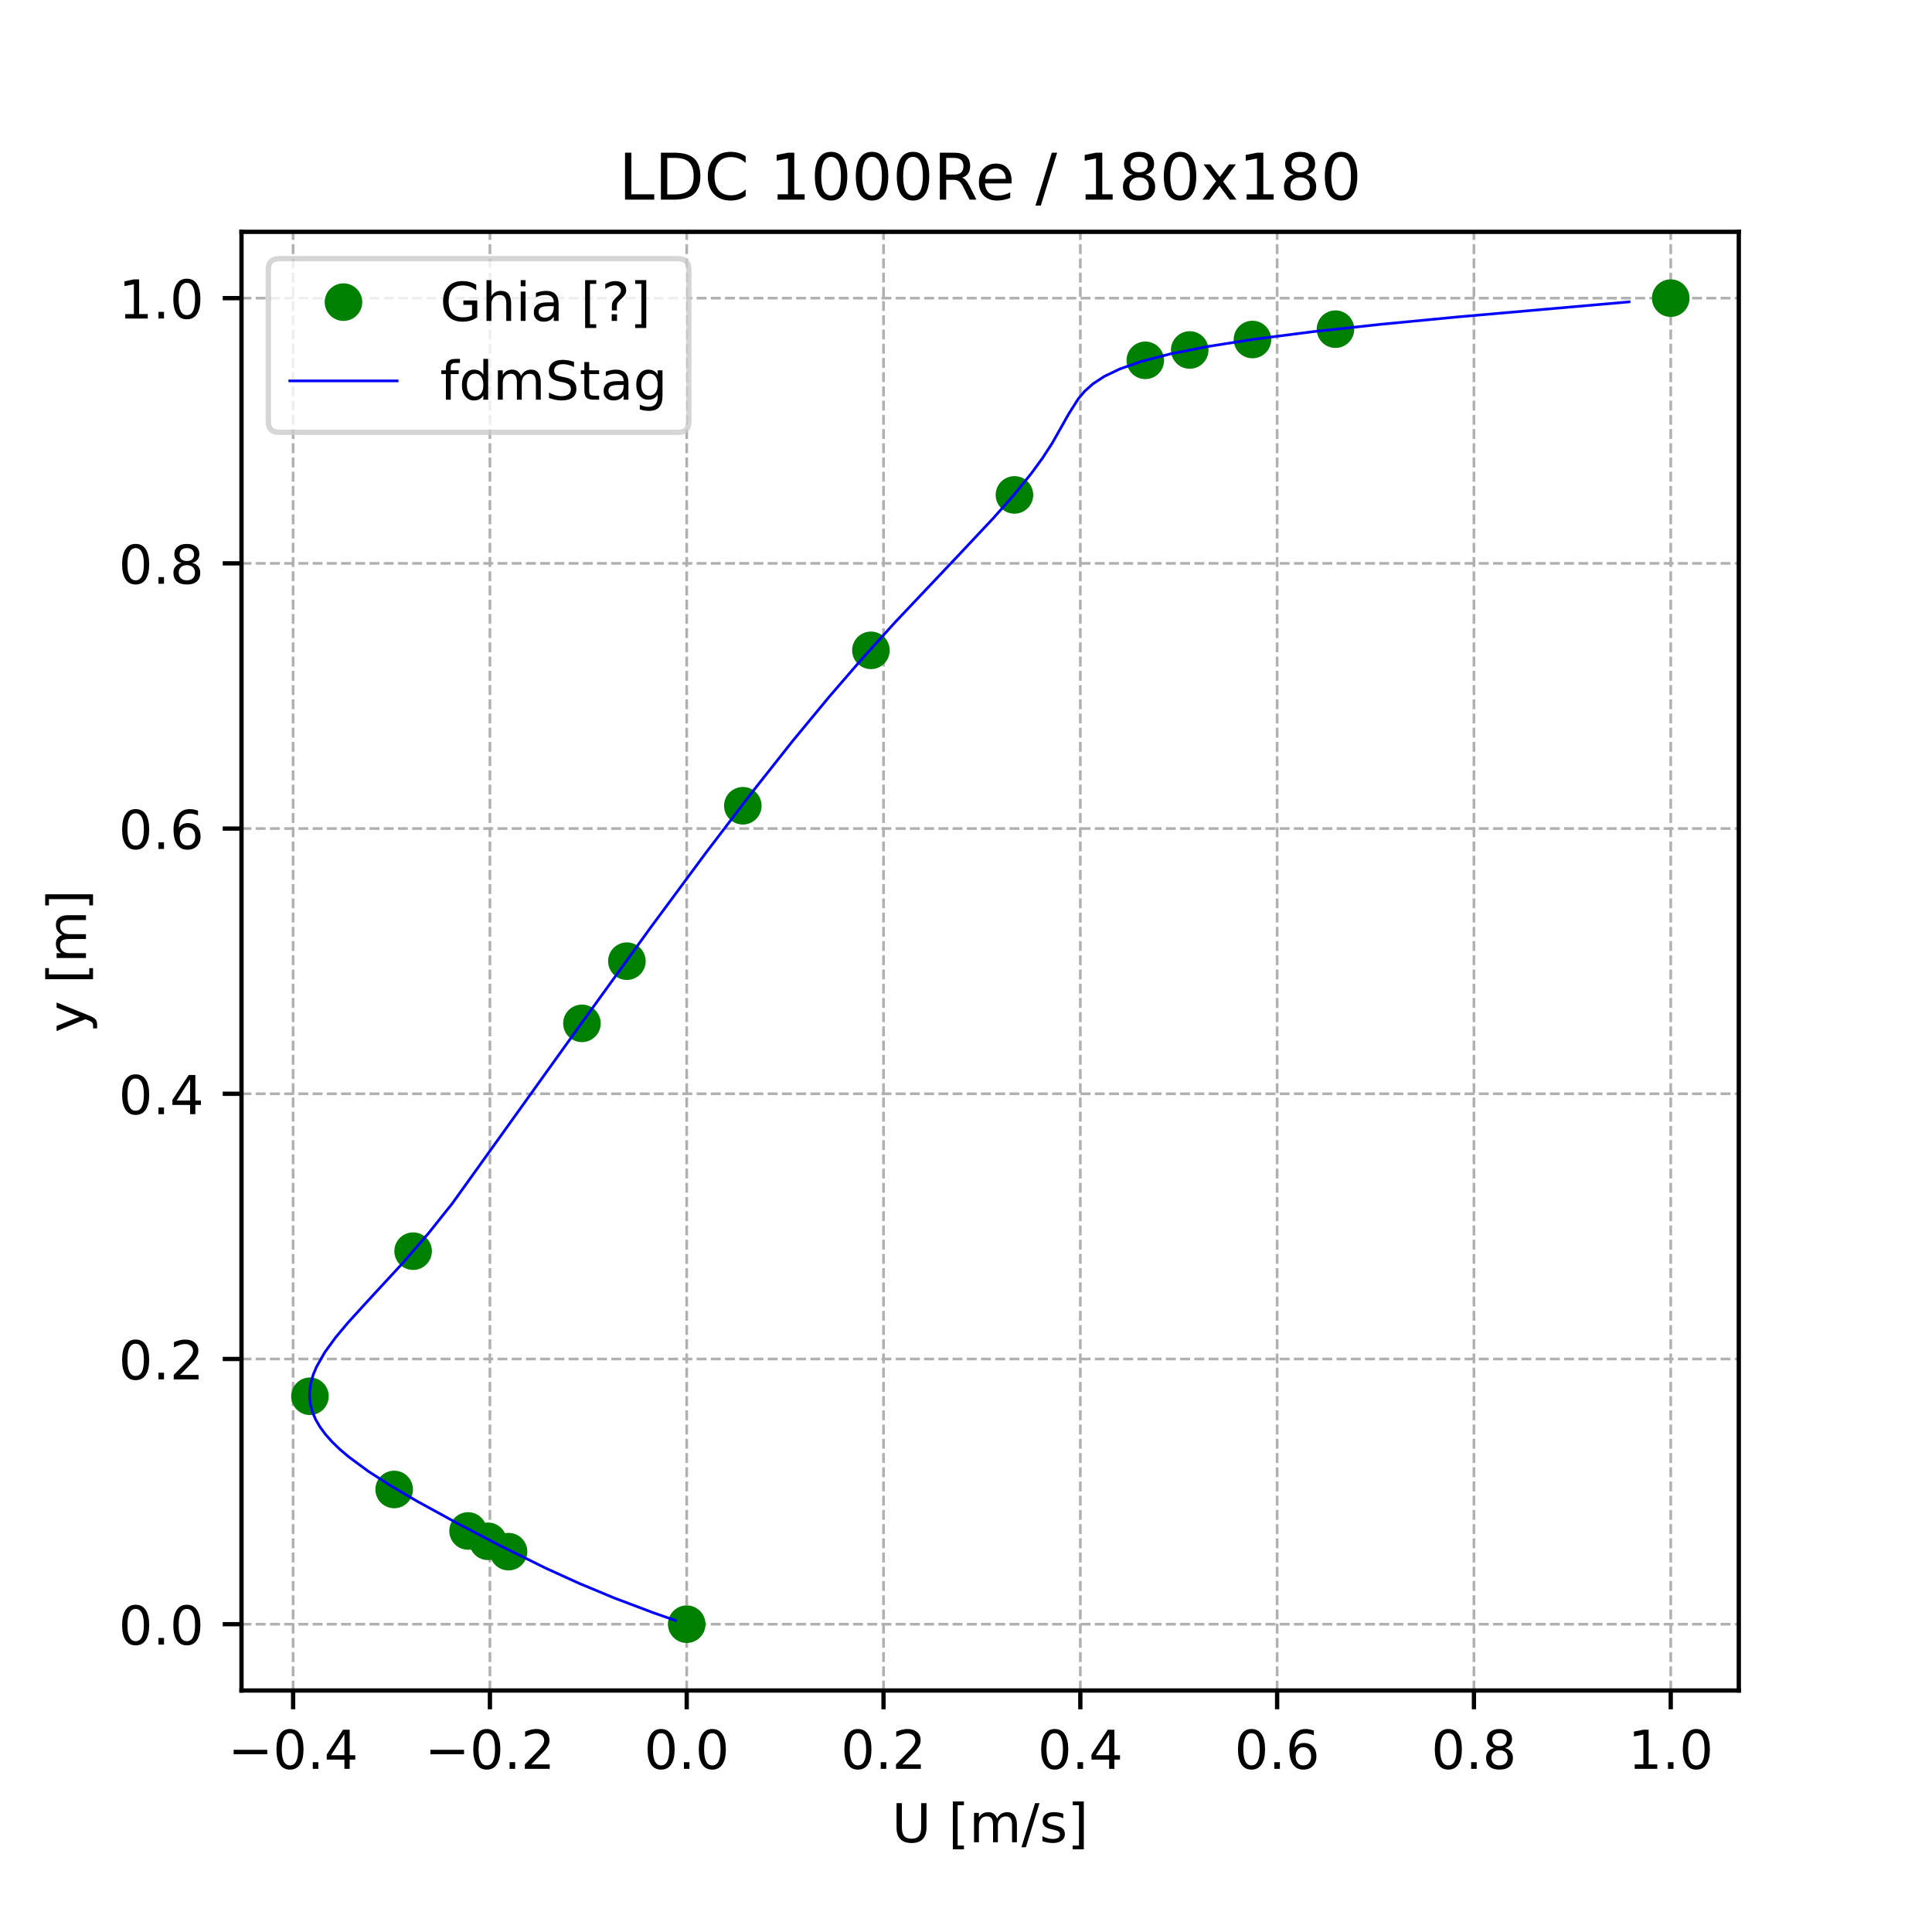
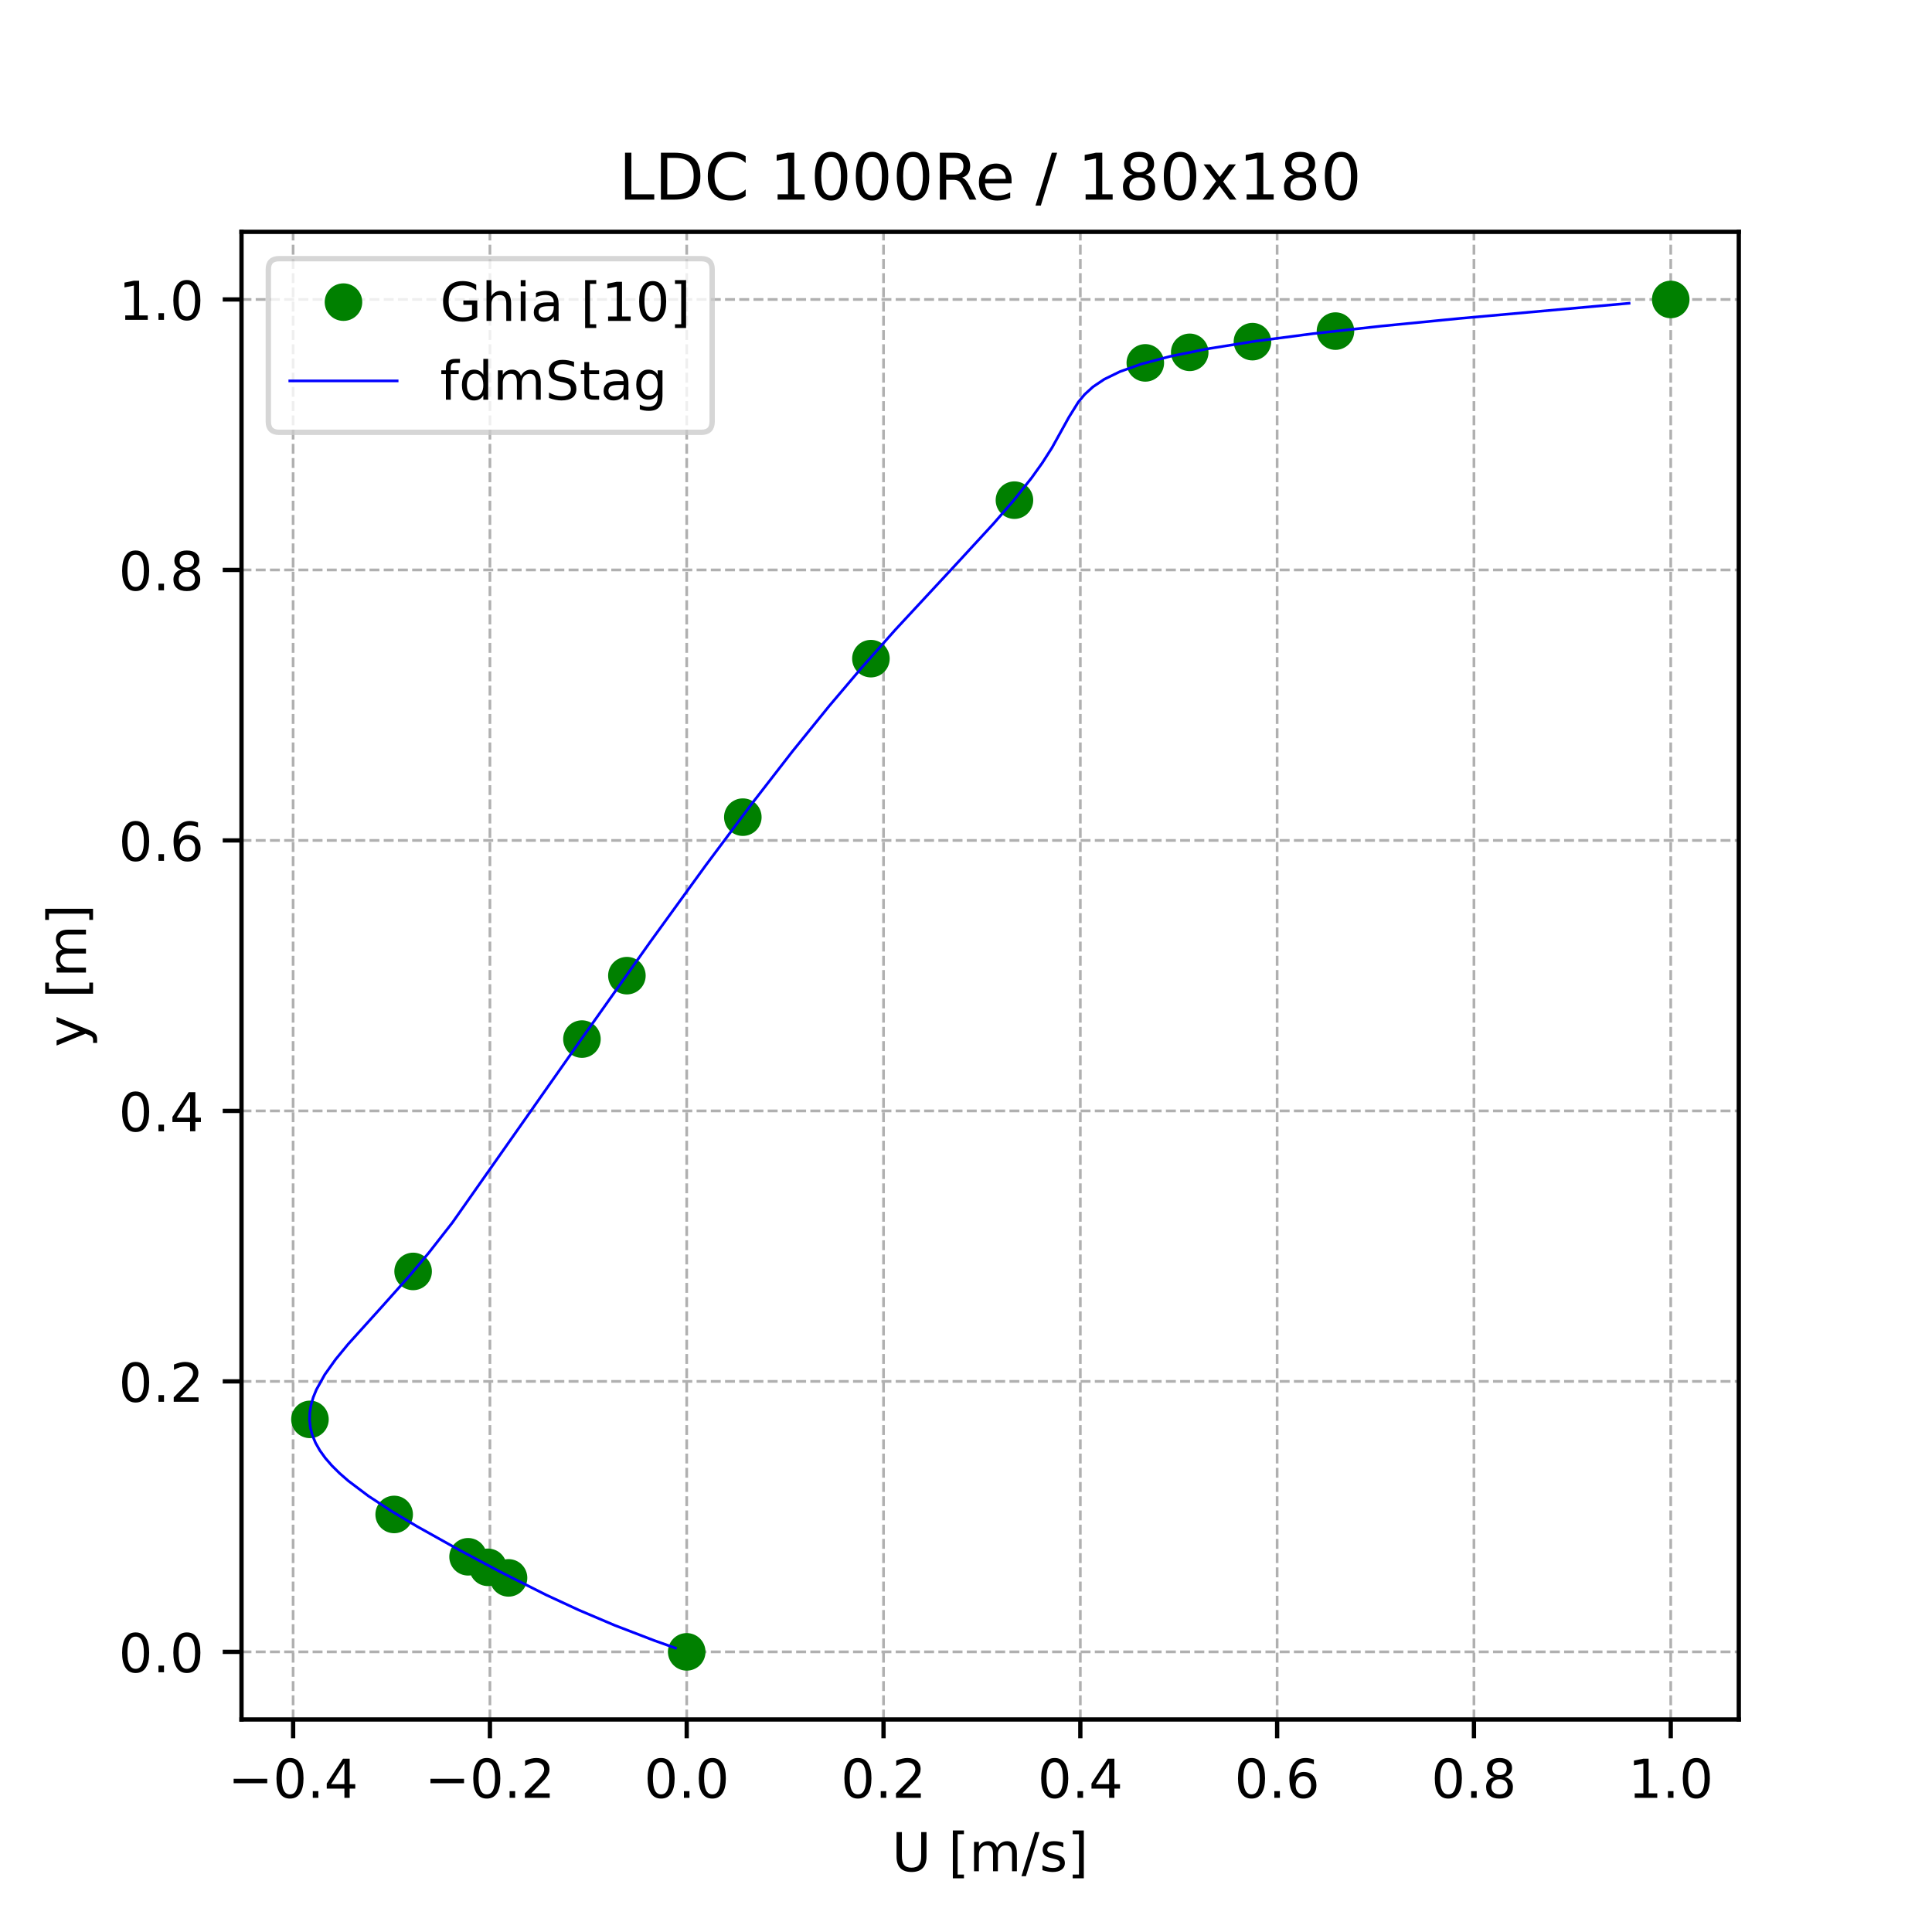
<svg xmlns="http://www.w3.org/2000/svg" xmlns:xlink="http://www.w3.org/1999/xlink" width="360pt" height="360pt" viewBox="0 0 360 360" version="1.1">
  <defs>
    <style type="text/css">*{stroke-linejoin: round; stroke-linecap: butt}</style>
  </defs>
  <g id="figure_1">
    <g id="patch_1">
      <path d="M 0 360  L 360 360  L 360 0  L 0 0  z " style="fill: #ffffff" />
    </g>
    <g id="axes_1">
      <g id="patch_2">
-         <path d="M 45 315  L 324 315  L 324 43.2  L 45 43.2  z " style="fill: #ffffff" />
+         <path d="M 45 320.4  L 324 320.4  L 324 43.2  L 45 43.2  z " style="fill: #ffffff" />
      </g>
      <g id="matplotlib.axis_1">
        <g id="xtick_1">
          <g id="line2d_1">
-             <path d="M 54.617 315  L 54.617 43.2  " clip-path="url(#p1e6840d273)" style="fill: none; stroke-dasharray: 1.85,0.8; stroke-dashoffset: 0; stroke: #b0b0b0; stroke-width: 0.5" />
+             <path d="M 54.617 320.4  L 54.617 43.2  " clip-path="url(#p74c3bb75ee)" style="fill: none; stroke-dasharray: 1.85,0.8; stroke-dashoffset: 0; stroke: #b0b0b0; stroke-width: 0.5" />
          </g>
          <g id="line2d_2">
            <defs>
-               <path id="mc093da831a" d="M 0 0  L 0 3.5  " style="stroke: #000000; stroke-width: 0.8" />
-             </defs>
-             <g>
-               <use xlink:href="#mc093da831a" x="54.617" y="315" style="stroke: #000000; stroke-width: 0.8" />
+               <path id="m02b70909f7" d="M 0 0  L 0 3.5  " style="stroke: #000000; stroke-width: 0.8" />
+             </defs>
+             <g>
+               <use xlink:href="#m02b70909f7" x="54.617" y="320.4" style="stroke: #000000; stroke-width: 0.8" />
            </g>
          </g>
          <g id="text_1">
-             <g transform="translate(42.47586 329.5984) scale(0.1 -0.1)">
+             <g transform="translate(42.47586 334.9984) scale(0.1 -0.1)">
              <defs>
                <path id="DejaVuSans-2212" d="M 678 2272  L 4684 2272  L 4684 1741  L 678 1741  L 678 2272  z " transform="scale(0.015625)" />
                <path id="DejaVuSans-30" d="M 2034 4250  Q 1547 4250 1301 3770  Q 1056 3291 1056 2328  Q 1056 1369 1301 889  Q 1547 409 2034 409  Q 2525 409 2770 889  Q 3016 1369 3016 2328  Q 3016 3291 2770 3770  Q 2525 4250 2034 4250  z M 2034 4750  Q 2819 4750 3233 4129  Q 3647 3509 3647 2328  Q 3647 1150 3233 529  Q 2819 -91 2034 -91  Q 1250 -91 836 529  Q 422 1150 422 2328  Q 422 3509 836 4129  Q 1250 4750 2034 4750  z " transform="scale(0.015625)" />
                <path id="DejaVuSans-2e" d="M 684 794  L 1344 794  L 1344 0  L 684 0  L 684 794  z " transform="scale(0.015625)" />
                <path id="DejaVuSans-34" d="M 2419 4116  L 825 1625  L 2419 1625  L 2419 4116  z M 2253 4666  L 3047 4666  L 3047 1625  L 3713 1625  L 3713 1100  L 3047 1100  L 3047 0  L 2419 0  L 2419 1100  L 313 1100  L 313 1709  L 2253 4666  z " transform="scale(0.015625)" />
              </defs>
              <use xlink:href="#DejaVuSans-2212" />
              <use xlink:href="#DejaVuSans-30" x="83.789" />
              <use xlink:href="#DejaVuSans-2e" x="147.412" />
              <use xlink:href="#DejaVuSans-34" x="179.199" />
            </g>
          </g>
        </g>
        <g id="xtick_2">
          <g id="line2d_3">
-             <path d="M 91.289 315  L 91.289 43.2  " clip-path="url(#p1e6840d273)" style="fill: none; stroke-dasharray: 1.85,0.8; stroke-dashoffset: 0; stroke: #b0b0b0; stroke-width: 0.5" />
+             <path d="M 91.289 320.4  L 91.289 43.2  " clip-path="url(#p74c3bb75ee)" style="fill: none; stroke-dasharray: 1.85,0.8; stroke-dashoffset: 0; stroke: #b0b0b0; stroke-width: 0.5" />
          </g>
          <g id="line2d_4">
            <g>
-               <use xlink:href="#mc093da831a" x="91.289" y="315" style="stroke: #000000; stroke-width: 0.8" />
+               <use xlink:href="#m02b70909f7" x="91.289" y="320.4" style="stroke: #000000; stroke-width: 0.8" />
            </g>
          </g>
          <g id="text_2">
-             <g transform="translate(79.14742 329.5984) scale(0.1 -0.1)">
+             <g transform="translate(79.14742 334.9984) scale(0.1 -0.1)">
              <defs>
                <path id="DejaVuSans-32" d="M 1228 531  L 3431 531  L 3431 0  L 469 0  L 469 531  Q 828 903 1448 1529  Q 2069 2156 2228 2338  Q 2531 2678 2651 2914  Q 2772 3150 2772 3378  Q 2772 3750 2511 3984  Q 2250 4219 1831 4219  Q 1534 4219 1204 4116  Q 875 4013 500 3803  L 500 4441  Q 881 4594 1212 4672  Q 1544 4750 1819 4750  Q 2544 4750 2975 4387  Q 3406 4025 3406 3419  Q 3406 3131 3298 2873  Q 3191 2616 2906 2266  Q 2828 2175 2409 1742  Q 1991 1309 1228 531  z " transform="scale(0.015625)" />
              </defs>
              <use xlink:href="#DejaVuSans-2212" />
              <use xlink:href="#DejaVuSans-30" x="83.789" />
              <use xlink:href="#DejaVuSans-2e" x="147.412" />
              <use xlink:href="#DejaVuSans-32" x="179.199" />
            </g>
          </g>
        </g>
        <g id="xtick_3">
          <g id="line2d_5">
-             <path d="M 127.96 315  L 127.96 43.2  " clip-path="url(#p1e6840d273)" style="fill: none; stroke-dasharray: 1.85,0.8; stroke-dashoffset: 0; stroke: #b0b0b0; stroke-width: 0.5" />
+             <path d="M 127.96 320.4  L 127.96 43.2  " clip-path="url(#p74c3bb75ee)" style="fill: none; stroke-dasharray: 1.85,0.8; stroke-dashoffset: 0; stroke: #b0b0b0; stroke-width: 0.5" />
          </g>
          <g id="line2d_6">
            <g>
-               <use xlink:href="#mc093da831a" x="127.96" y="315" style="stroke: #000000; stroke-width: 0.8" />
+               <use xlink:href="#m02b70909f7" x="127.96" y="320.4" style="stroke: #000000; stroke-width: 0.8" />
            </g>
          </g>
          <g id="text_3">
-             <g transform="translate(120.0088 329.5984) scale(0.1 -0.1)">
+             <g transform="translate(120.0088 334.9984) scale(0.1 -0.1)">
              <use xlink:href="#DejaVuSans-30" />
              <use xlink:href="#DejaVuSans-2e" x="63.623" />
              <use xlink:href="#DejaVuSans-30" x="95.41" />
            </g>
          </g>
        </g>
        <g id="xtick_4">
          <g id="line2d_7">
-             <path d="M 164.632 315  L 164.632 43.2  " clip-path="url(#p1e6840d273)" style="fill: none; stroke-dasharray: 1.85,0.8; stroke-dashoffset: 0; stroke: #b0b0b0; stroke-width: 0.5" />
+             <path d="M 164.632 320.4  L 164.632 43.2  " clip-path="url(#p74c3bb75ee)" style="fill: none; stroke-dasharray: 1.85,0.8; stroke-dashoffset: 0; stroke: #b0b0b0; stroke-width: 0.5" />
          </g>
          <g id="line2d_8">
            <g>
-               <use xlink:href="#mc093da831a" x="164.632" y="315" style="stroke: #000000; stroke-width: 0.8" />
+               <use xlink:href="#m02b70909f7" x="164.632" y="320.4" style="stroke: #000000; stroke-width: 0.8" />
            </g>
          </g>
          <g id="text_4">
-             <g transform="translate(156.6804 329.5984) scale(0.1 -0.1)">
+             <g transform="translate(156.6804 334.9984) scale(0.1 -0.1)">
              <use xlink:href="#DejaVuSans-30" />
              <use xlink:href="#DejaVuSans-2e" x="63.623" />
              <use xlink:href="#DejaVuSans-32" x="95.41" />
            </g>
          </g>
        </g>
        <g id="xtick_5">
          <g id="line2d_9">
-             <path d="M 201.304 315  L 201.304 43.2  " clip-path="url(#p1e6840d273)" style="fill: none; stroke-dasharray: 1.85,0.8; stroke-dashoffset: 0; stroke: #b0b0b0; stroke-width: 0.5" />
+             <path d="M 201.304 320.4  L 201.304 43.2  " clip-path="url(#p74c3bb75ee)" style="fill: none; stroke-dasharray: 1.85,0.8; stroke-dashoffset: 0; stroke: #b0b0b0; stroke-width: 0.5" />
          </g>
          <g id="line2d_10">
            <g>
-               <use xlink:href="#mc093da831a" x="201.304" y="315" style="stroke: #000000; stroke-width: 0.8" />
+               <use xlink:href="#m02b70909f7" x="201.304" y="320.4" style="stroke: #000000; stroke-width: 0.8" />
            </g>
          </g>
          <g id="text_5">
-             <g transform="translate(193.3519 329.5984) scale(0.1 -0.1)">
+             <g transform="translate(193.3519 334.9984) scale(0.1 -0.1)">
              <use xlink:href="#DejaVuSans-30" />
              <use xlink:href="#DejaVuSans-2e" x="63.623" />
              <use xlink:href="#DejaVuSans-34" x="95.41" />
            </g>
          </g>
        </g>
        <g id="xtick_6">
          <g id="line2d_11">
-             <path d="M 237.975 315  L 237.975 43.2  " clip-path="url(#p1e6840d273)" style="fill: none; stroke-dasharray: 1.85,0.8; stroke-dashoffset: 0; stroke: #b0b0b0; stroke-width: 0.5" />
+             <path d="M 237.975 320.4  L 237.975 43.2  " clip-path="url(#p74c3bb75ee)" style="fill: none; stroke-dasharray: 1.85,0.8; stroke-dashoffset: 0; stroke: #b0b0b0; stroke-width: 0.5" />
          </g>
          <g id="line2d_12">
            <g>
-               <use xlink:href="#mc093da831a" x="237.975" y="315" style="stroke: #000000; stroke-width: 0.8" />
+               <use xlink:href="#m02b70909f7" x="237.975" y="320.4" style="stroke: #000000; stroke-width: 0.8" />
            </g>
          </g>
          <g id="text_6">
-             <g transform="translate(230.0235 329.5984) scale(0.1 -0.1)">
+             <g transform="translate(230.0235 334.9984) scale(0.1 -0.1)">
              <defs>
                <path id="DejaVuSans-36" d="M 2113 2584  Q 1688 2584 1439 2293  Q 1191 2003 1191 1497  Q 1191 994 1439 701  Q 1688 409 2113 409  Q 2538 409 2786 701  Q 3034 994 3034 1497  Q 3034 2003 2786 2293  Q 2538 2584 2113 2584  z M 3366 4563  L 3366 3988  Q 3128 4100 2886 4159  Q 2644 4219 2406 4219  Q 1781 4219 1451 3797  Q 1122 3375 1075 2522  Q 1259 2794 1537 2939  Q 1816 3084 2150 3084  Q 2853 3084 3261 2657  Q 3669 2231 3669 1497  Q 3669 778 3244 343  Q 2819 -91 2113 -91  Q 1303 -91 875 529  Q 447 1150 447 2328  Q 447 3434 972 4092  Q 1497 4750 2381 4750  Q 2619 4750 2861 4703  Q 3103 4656 3366 4563  z " transform="scale(0.015625)" />
              </defs>
              <use xlink:href="#DejaVuSans-30" />
              <use xlink:href="#DejaVuSans-2e" x="63.623" />
              <use xlink:href="#DejaVuSans-36" x="95.41" />
            </g>
          </g>
        </g>
        <g id="xtick_7">
          <g id="line2d_13">
-             <path d="M 274.647 315  L 274.647 43.2  " clip-path="url(#p1e6840d273)" style="fill: none; stroke-dasharray: 1.85,0.8; stroke-dashoffset: 0; stroke: #b0b0b0; stroke-width: 0.5" />
+             <path d="M 274.647 320.4  L 274.647 43.2  " clip-path="url(#p74c3bb75ee)" style="fill: none; stroke-dasharray: 1.85,0.8; stroke-dashoffset: 0; stroke: #b0b0b0; stroke-width: 0.5" />
          </g>
          <g id="line2d_14">
            <g>
-               <use xlink:href="#mc093da831a" x="274.647" y="315" style="stroke: #000000; stroke-width: 0.8" />
+               <use xlink:href="#m02b70909f7" x="274.647" y="320.4" style="stroke: #000000; stroke-width: 0.8" />
            </g>
          </g>
          <g id="text_7">
-             <g transform="translate(266.6951 329.5984) scale(0.1 -0.1)">
+             <g transform="translate(266.6951 334.9984) scale(0.1 -0.1)">
              <defs>
                <path id="DejaVuSans-38" d="M 2034 2216  Q 1584 2216 1326 1975  Q 1069 1734 1069 1313  Q 1069 891 1326 650  Q 1584 409 2034 409  Q 2484 409 2743 651  Q 3003 894 3003 1313  Q 3003 1734 2745 1975  Q 2488 2216 2034 2216  z M 1403 2484  Q 997 2584 770 2862  Q 544 3141 544 3541  Q 544 4100 942 4425  Q 1341 4750 2034 4750  Q 2731 4750 3128 4425  Q 3525 4100 3525 3541  Q 3525 3141 3298 2862  Q 3072 2584 2669 2484  Q 3125 2378 3379 2068  Q 3634 1759 3634 1313  Q 3634 634 3220 271  Q 2806 -91 2034 -91  Q 1263 -91 848 271  Q 434 634 434 1313  Q 434 1759 690 2068  Q 947 2378 1403 2484  z M 1172 3481  Q 1172 3119 1398 2916  Q 1625 2713 2034 2713  Q 2441 2713 2670 2916  Q 2900 3119 2900 3481  Q 2900 3844 2670 4047  Q 2441 4250 2034 4250  Q 1625 4250 1398 4047  Q 1172 3844 1172 3481  z " transform="scale(0.015625)" />
              </defs>
              <use xlink:href="#DejaVuSans-30" />
              <use xlink:href="#DejaVuSans-2e" x="63.623" />
              <use xlink:href="#DejaVuSans-38" x="95.41" />
            </g>
          </g>
        </g>
        <g id="xtick_8">
          <g id="line2d_15">
-             <path d="M 311.318 315  L 311.318 43.2  " clip-path="url(#p1e6840d273)" style="fill: none; stroke-dasharray: 1.85,0.8; stroke-dashoffset: 0; stroke: #b0b0b0; stroke-width: 0.5" />
+             <path d="M 311.318 320.4  L 311.318 43.2  " clip-path="url(#p74c3bb75ee)" style="fill: none; stroke-dasharray: 1.85,0.8; stroke-dashoffset: 0; stroke: #b0b0b0; stroke-width: 0.5" />
          </g>
          <g id="line2d_16">
            <g>
-               <use xlink:href="#mc093da831a" x="311.318" y="315" style="stroke: #000000; stroke-width: 0.8" />
+               <use xlink:href="#m02b70909f7" x="311.318" y="320.4" style="stroke: #000000; stroke-width: 0.8" />
            </g>
          </g>
          <g id="text_8">
-             <g transform="translate(303.3666 329.5984) scale(0.1 -0.1)">
+             <g transform="translate(303.3666 334.9984) scale(0.1 -0.1)">
              <defs>
                <path id="DejaVuSans-31" d="M 794 531  L 1825 531  L 1825 4091  L 703 3866  L 703 4441  L 1819 4666  L 2450 4666  L 2450 531  L 3481 531  L 3481 0  L 794 0  L 794 531  z " transform="scale(0.015625)" />
              </defs>
              <use xlink:href="#DejaVuSans-31" />
              <use xlink:href="#DejaVuSans-2e" x="63.623" />
              <use xlink:href="#DejaVuSans-30" x="95.41" />
            </g>
          </g>
        </g>
        <g id="text_9">
-           <g transform="translate(166.1906 343.2766) scale(0.1 -0.1)">
+           <g transform="translate(166.1906 348.6766) scale(0.1 -0.1)">
            <defs>
              <path id="DejaVuSans-55" d="M 556 4666  L 1191 4666  L 1191 1831  Q 1191 1081 1462 751  Q 1734 422 2344 422  Q 2950 422 3222 751  Q 3494 1081 3494 1831  L 3494 4666  L 4128 4666  L 4128 1753  Q 4128 841 3676 375  Q 3225 -91 2344 -91  Q 1459 -91 1007 375  Q 556 841 556 1753  L 556 4666  z " transform="scale(0.015625)" />
              <path id="DejaVuSans-20" transform="scale(0.015625)" />
              <path id="DejaVuSans-5b" d="M 550 4863  L 1875 4863  L 1875 4416  L 1125 4416  L 1125 -397  L 1875 -397  L 1875 -844  L 550 -844  L 550 4863  z " transform="scale(0.015625)" />
              <path id="DejaVuSans-6d" d="M 3328 2828  Q 3544 3216 3844 3400  Q 4144 3584 4550 3584  Q 5097 3584 5394 3201  Q 5691 2819 5691 2113  L 5691 0  L 5113 0  L 5113 2094  Q 5113 2597 4934 2840  Q 4756 3084 4391 3084  Q 3944 3084 3684 2787  Q 3425 2491 3425 1978  L 3425 0  L 2847 0  L 2847 2094  Q 2847 2600 2669 2842  Q 2491 3084 2119 3084  Q 1678 3084 1418 2786  Q 1159 2488 1159 1978  L 1159 0  L 581 0  L 581 3500  L 1159 3500  L 1159 2956  Q 1356 3278 1631 3431  Q 1906 3584 2284 3584  Q 2666 3584 2933 3390  Q 3200 3197 3328 2828  z " transform="scale(0.015625)" />
              <path id="DejaVuSans-2f" d="M 1625 4666  L 2156 4666  L 531 -594  L 0 -594  L 1625 4666  z " transform="scale(0.015625)" />
              <path id="DejaVuSans-73" d="M 2834 3397  L 2834 2853  Q 2591 2978 2328 3040  Q 2066 3103 1784 3103  Q 1356 3103 1142 2972  Q 928 2841 928 2578  Q 928 2378 1081 2264  Q 1234 2150 1697 2047  L 1894 2003  Q 2506 1872 2764 1633  Q 3022 1394 3022 966  Q 3022 478 2636 193  Q 2250 -91 1575 -91  Q 1294 -91 989 -36  Q 684 19 347 128  L 347 722  Q 666 556 975 473  Q 1284 391 1588 391  Q 1994 391 2212 530  Q 2431 669 2431 922  Q 2431 1156 2273 1281  Q 2116 1406 1581 1522  L 1381 1569  Q 847 1681 609 1914  Q 372 2147 372 2553  Q 372 3047 722 3315  Q 1072 3584 1716 3584  Q 2034 3584 2315 3537  Q 2597 3491 2834 3397  z " transform="scale(0.015625)" />
              <path id="DejaVuSans-5d" d="M 1947 4863  L 1947 -844  L 622 -844  L 622 -397  L 1369 -397  L 1369 4416  L 622 4416  L 622 4863  L 1947 4863  z " transform="scale(0.015625)" />
            </defs>
            <use xlink:href="#DejaVuSans-55" />
            <use xlink:href="#DejaVuSans-20" x="73.193" />
            <use xlink:href="#DejaVuSans-5b" x="104.98" />
            <use xlink:href="#DejaVuSans-6d" x="143.994" />
            <use xlink:href="#DejaVuSans-2f" x="241.406" />
            <use xlink:href="#DejaVuSans-73" x="275.098" />
            <use xlink:href="#DejaVuSans-5d" x="327.197" />
          </g>
        </g>
      </g>
      <g id="matplotlib.axis_2">
        <g id="ytick_1">
          <g id="line2d_17">
-             <path d="M 45 302.645  L 324 302.645  " clip-path="url(#p1e6840d273)" style="fill: none; stroke-dasharray: 1.85,0.8; stroke-dashoffset: 0; stroke: #b0b0b0; stroke-width: 0.5" />
+             <path d="M 45 307.8  L 324 307.8  " clip-path="url(#p74c3bb75ee)" style="fill: none; stroke-dasharray: 1.85,0.8; stroke-dashoffset: 0; stroke: #b0b0b0; stroke-width: 0.5" />
          </g>
          <g id="line2d_18">
            <defs>
-               <path id="m707887a38c" d="M 0 0  L -3.5 0  " style="stroke: #000000; stroke-width: 0.8" />
-             </defs>
-             <g>
-               <use xlink:href="#m707887a38c" x="45" y="302.645" style="stroke: #000000; stroke-width: 0.8" />
+               <path id="m4adac132b4" d="M 0 0  L -3.5 0  " style="stroke: #000000; stroke-width: 0.8" />
+             </defs>
+             <g>
+               <use xlink:href="#m4adac132b4" x="45" y="307.8" style="stroke: #000000; stroke-width: 0.8" />
            </g>
          </g>
          <g id="text_10">
-             <g transform="translate(22.09688 306.4447) scale(0.1 -0.1)">
+             <g transform="translate(22.09688 311.5992) scale(0.1 -0.1)">
              <use xlink:href="#DejaVuSans-30" />
              <use xlink:href="#DejaVuSans-2e" x="63.623" />
              <use xlink:href="#DejaVuSans-30" x="95.41" />
            </g>
          </g>
        </g>
        <g id="ytick_2">
          <g id="line2d_19">
-             <path d="M 45 253.227  L 324 253.227  " clip-path="url(#p1e6840d273)" style="fill: none; stroke-dasharray: 1.85,0.8; stroke-dashoffset: 0; stroke: #b0b0b0; stroke-width: 0.5" />
+             <path d="M 45 257.4  L 324 257.4  " clip-path="url(#p74c3bb75ee)" style="fill: none; stroke-dasharray: 1.85,0.8; stroke-dashoffset: 0; stroke: #b0b0b0; stroke-width: 0.5" />
          </g>
          <g id="line2d_20">
            <g>
-               <use xlink:href="#m707887a38c" x="45" y="253.227" style="stroke: #000000; stroke-width: 0.8" />
+               <use xlink:href="#m4adac132b4" x="45" y="257.4" style="stroke: #000000; stroke-width: 0.8" />
            </g>
          </g>
          <g id="text_11">
-             <g transform="translate(22.09688 257.0265) scale(0.1 -0.1)">
+             <g transform="translate(22.09688 261.1992) scale(0.1 -0.1)">
              <use xlink:href="#DejaVuSans-30" />
              <use xlink:href="#DejaVuSans-2e" x="63.623" />
              <use xlink:href="#DejaVuSans-32" x="95.41" />
            </g>
          </g>
        </g>
        <g id="ytick_3">
          <g id="line2d_21">
-             <path d="M 45 203.809  L 324 203.809  " clip-path="url(#p1e6840d273)" style="fill: none; stroke-dasharray: 1.85,0.8; stroke-dashoffset: 0; stroke: #b0b0b0; stroke-width: 0.5" />
+             <path d="M 45 207  L 324 207  " clip-path="url(#p74c3bb75ee)" style="fill: none; stroke-dasharray: 1.85,0.8; stroke-dashoffset: 0; stroke: #b0b0b0; stroke-width: 0.5" />
          </g>
          <g id="line2d_22">
            <g>
-               <use xlink:href="#m707887a38c" x="45" y="203.809" style="stroke: #000000; stroke-width: 0.8" />
+               <use xlink:href="#m4adac132b4" x="45" y="207" style="stroke: #000000; stroke-width: 0.8" />
            </g>
          </g>
          <g id="text_12">
-             <g transform="translate(22.09688 207.6083) scale(0.1 -0.1)">
+             <g transform="translate(22.09688 210.7992) scale(0.1 -0.1)">
              <use xlink:href="#DejaVuSans-30" />
              <use xlink:href="#DejaVuSans-2e" x="63.623" />
              <use xlink:href="#DejaVuSans-34" x="95.41" />
            </g>
          </g>
        </g>
        <g id="ytick_4">
          <g id="line2d_23">
-             <path d="M 45 154.391  L 324 154.391  " clip-path="url(#p1e6840d273)" style="fill: none; stroke-dasharray: 1.85,0.8; stroke-dashoffset: 0; stroke: #b0b0b0; stroke-width: 0.5" />
+             <path d="M 45 156.6  L 324 156.6  " clip-path="url(#p74c3bb75ee)" style="fill: none; stroke-dasharray: 1.85,0.8; stroke-dashoffset: 0; stroke: #b0b0b0; stroke-width: 0.5" />
          </g>
          <g id="line2d_24">
            <g>
-               <use xlink:href="#m707887a38c" x="45" y="154.391" style="stroke: #000000; stroke-width: 0.8" />
+               <use xlink:href="#m4adac132b4" x="45" y="156.6" style="stroke: #000000; stroke-width: 0.8" />
            </g>
          </g>
          <g id="text_13">
-             <g transform="translate(22.09688 158.1901) scale(0.1 -0.1)">
+             <g transform="translate(22.09688 160.3992) scale(0.1 -0.1)">
              <use xlink:href="#DejaVuSans-30" />
              <use xlink:href="#DejaVuSans-2e" x="63.623" />
              <use xlink:href="#DejaVuSans-36" x="95.41" />
            </g>
          </g>
        </g>
        <g id="ytick_5">
          <g id="line2d_25">
-             <path d="M 45 104.973  L 324 104.973  " clip-path="url(#p1e6840d273)" style="fill: none; stroke-dasharray: 1.85,0.8; stroke-dashoffset: 0; stroke: #b0b0b0; stroke-width: 0.5" />
+             <path d="M 45 106.2  L 324 106.2  " clip-path="url(#p74c3bb75ee)" style="fill: none; stroke-dasharray: 1.85,0.8; stroke-dashoffset: 0; stroke: #b0b0b0; stroke-width: 0.5" />
          </g>
          <g id="line2d_26">
            <g>
-               <use xlink:href="#m707887a38c" x="45" y="104.973" style="stroke: #000000; stroke-width: 0.8" />
+               <use xlink:href="#m4adac132b4" x="45" y="106.2" style="stroke: #000000; stroke-width: 0.8" />
            </g>
          </g>
          <g id="text_14">
-             <g transform="translate(22.09688 108.7719) scale(0.1 -0.1)">
+             <g transform="translate(22.09688 109.9992) scale(0.1 -0.1)">
              <use xlink:href="#DejaVuSans-30" />
              <use xlink:href="#DejaVuSans-2e" x="63.623" />
              <use xlink:href="#DejaVuSans-38" x="95.41" />
            </g>
          </g>
        </g>
        <g id="ytick_6">
          <g id="line2d_27">
-             <path d="M 45 55.555  L 324 55.555  " clip-path="url(#p1e6840d273)" style="fill: none; stroke-dasharray: 1.85,0.8; stroke-dashoffset: 0; stroke: #b0b0b0; stroke-width: 0.5" />
+             <path d="M 45 55.8  L 324 55.8  " clip-path="url(#p74c3bb75ee)" style="fill: none; stroke-dasharray: 1.85,0.8; stroke-dashoffset: 0; stroke: #b0b0b0; stroke-width: 0.5" />
          </g>
          <g id="line2d_28">
            <g>
-               <use xlink:href="#m707887a38c" x="45" y="55.555" style="stroke: #000000; stroke-width: 0.8" />
+               <use xlink:href="#m4adac132b4" x="45" y="55.8" style="stroke: #000000; stroke-width: 0.8" />
            </g>
          </g>
          <g id="text_15">
-             <g transform="translate(22.09688 59.35376) scale(0.1 -0.1)">
+             <g transform="translate(22.09688 59.59922) scale(0.1 -0.1)">
              <use xlink:href="#DejaVuSans-31" />
              <use xlink:href="#DejaVuSans-2e" x="63.623" />
              <use xlink:href="#DejaVuSans-30" x="95.41" />
            </g>
          </g>
        </g>
        <g id="text_16">
-           <g transform="translate(16.01719 192.4203) rotate(-90) scale(0.1 -0.1)">
+           <g transform="translate(16.01719 195.1203) rotate(-90) scale(0.1 -0.1)">
            <defs>
              <path id="DejaVuSans-79" d="M 2059 -325  Q 1816 -950 1584 -1140  Q 1353 -1331 966 -1331  L 506 -1331  L 506 -850  L 844 -850  Q 1081 -850 1212 -737  Q 1344 -625 1503 -206  L 1606 56  L 191 3500  L 800 3500  L 1894 763  L 2988 3500  L 3597 3500  L 2059 -325  z " transform="scale(0.015625)" />
            </defs>
            <use xlink:href="#DejaVuSans-79" />
            <use xlink:href="#DejaVuSans-20" x="59.18" />
            <use xlink:href="#DejaVuSans-5b" x="90.967" />
            <use xlink:href="#DejaVuSans-6d" x="129.98" />
            <use xlink:href="#DejaVuSans-5d" x="227.393" />
          </g>
        </g>
      </g>
      <g id="line2d_29">
        <defs>
-           <path id="me3258869a2" d="M 0 3  C 0.796 3 1.559 2.684 2.121 2.121  C 2.684 1.559 3 0.796 3 0  C 3 -0.796 2.684 -1.559 2.121 -2.121  C 1.559 -2.684 0.796 -3 0 -3  C -0.796 -3 -1.559 -2.684 -2.121 -2.121  C -2.684 -1.559 -3 -0.796 -3 0  C -3 0.796 -2.684 1.559 -2.121 2.121  C -1.559 2.684 -0.796 3 0 3  z " style="stroke: #008000" />
+           <path id="meaceadc428" d="M 0 3  C 0.796 3 1.559 2.684 2.121 2.121  C 2.684 1.559 3 0.796 3 0  C 3 -0.796 2.684 -1.559 2.121 -2.121  C 1.559 -2.684 0.796 -3 0 -3  C -0.796 -3 -1.559 -2.684 -2.121 -2.121  C -2.684 -1.559 -3 -0.796 -3 0  C -3 0.796 -2.684 1.559 -2.121 2.121  C -1.559 2.684 -0.796 3 0 3  z " style="stroke: #008000" />
        </defs>
-         <g clip-path="url(#p1e6840d273)">
-           <use xlink:href="#me3258869a2" x="311.318" y="55.555" style="fill: #008000; stroke: #008000" />
-           <use xlink:href="#me3258869a2" x="248.845" y="61.336" style="fill: #008000; stroke: #008000" />
-           <use xlink:href="#me3258869a2" x="233.376" y="63.264" style="fill: #008000; stroke: #008000" />
-           <use xlink:href="#me3258869a2" x="221.687" y="65.216" style="fill: #008000; stroke: #008000" />
-           <use xlink:href="#me3258869a2" x="213.412" y="67.143" style="fill: #008000; stroke: #008000" />
-           <use xlink:href="#me3258869a2" x="189.026" y="92.223" style="fill: #008000; stroke: #008000" />
-           <use xlink:href="#me3258869a2" x="162.283" y="121.182" style="fill: #008000; stroke: #008000" />
-           <use xlink:href="#me3258869a2" x="138.415" y="150.141" style="fill: #008000; stroke: #008000" />
-           <use xlink:href="#me3258869a2" x="116.812" y="179.1" style="fill: #008000; stroke: #008000" />
-           <use xlink:href="#me3258869a2" x="108.436" y="190.689" style="fill: #008000; stroke: #008000" />
-           <use xlink:href="#me3258869a2" x="76.978" y="233.139" style="fill: #008000; stroke: #008000" />
-           <use xlink:href="#me3258869a2" x="57.755" y="260.171" style="fill: #008000; stroke: #008000" />
-           <use xlink:href="#me3258869a2" x="73.448" y="277.541" style="fill: #008000; stroke: #008000" />
-           <use xlink:href="#me3258869a2" x="87.218" y="285.275" style="fill: #008000; stroke: #008000" />
-           <use xlink:href="#me3258869a2" x="90.929" y="287.202" style="fill: #008000; stroke: #008000" />
-           <use xlink:href="#me3258869a2" x="94.756" y="289.13" style="fill: #008000; stroke: #008000" />
-           <use xlink:href="#me3258869a2" x="127.96" y="302.645" style="fill: #008000; stroke: #008000" />
+         <g clip-path="url(#p74c3bb75ee)">
+           <use xlink:href="#meaceadc428" x="311.318" y="55.8" style="fill: #008000; stroke: #008000" />
+           <use xlink:href="#meaceadc428" x="248.845" y="61.697" style="fill: #008000; stroke: #008000" />
+           <use xlink:href="#meaceadc428" x="233.376" y="63.662" style="fill: #008000; stroke: #008000" />
+           <use xlink:href="#meaceadc428" x="221.687" y="65.653" style="fill: #008000; stroke: #008000" />
+           <use xlink:href="#meaceadc428" x="213.412" y="67.619" style="fill: #008000; stroke: #008000" />
+           <use xlink:href="#meaceadc428" x="189.026" y="93.197" style="fill: #008000; stroke: #008000" />
+           <use xlink:href="#meaceadc428" x="162.283" y="122.731" style="fill: #008000; stroke: #008000" />
+           <use xlink:href="#meaceadc428" x="138.415" y="152.266" style="fill: #008000; stroke: #008000" />
+           <use xlink:href="#meaceadc428" x="116.812" y="181.8" style="fill: #008000; stroke: #008000" />
+           <use xlink:href="#meaceadc428" x="108.436" y="193.619" style="fill: #008000; stroke: #008000" />
+           <use xlink:href="#meaceadc428" x="76.978" y="236.912" style="fill: #008000; stroke: #008000" />
+           <use xlink:href="#meaceadc428" x="57.755" y="264.481" style="fill: #008000; stroke: #008000" />
+           <use xlink:href="#meaceadc428" x="73.448" y="282.197" style="fill: #008000; stroke: #008000" />
+           <use xlink:href="#meaceadc428" x="87.218" y="290.084" style="fill: #008000; stroke: #008000" />
+           <use xlink:href="#meaceadc428" x="90.929" y="292.05" style="fill: #008000; stroke: #008000" />
+           <use xlink:href="#meaceadc428" x="94.756" y="294.016" style="fill: #008000; stroke: #008000" />
+           <use xlink:href="#meaceadc428" x="127.96" y="307.8" style="fill: #008000; stroke: #008000" />
        </g>
      </g>
      <g id="line2d_30">
-         <path d="M 303.554 56.249  L 271.924 59.025  L 257.451 60.413  L 244.655 61.801  L 233.809 63.189  L 224.961 64.578  L 217.986 65.966  L 212.654 67.354  L 208.68 68.742  L 205.772 70.13  L 203.66 71.518  L 202.11 72.906  L 200.936 74.295  L 199.174 77.071  L 196.038 82.624  L 194.227 85.4  L 192.204 88.176  L 188.824 92.341  L 185.137 96.505  L 178.621 103.446  L 166.796 115.939  L 160.521 122.88  L 154.519 129.821  L 147.636 138.15  L 139.951 147.867  L 131.487 158.972  L 121.219 172.853  L 108.181 190.899  L 84.301 224.215  L 79.872 229.768  L 75.076 235.32  L 68.666 242.261  L 64.87 246.425  L 62.543 249.202  L 60.522 251.978  L 58.947 254.754  L 58.371 256.142  L 57.958 257.531  L 57.724 258.919  L 57.682 260.307  L 57.842 261.695  L 58.213 263.083  L 58.801 264.471  L 59.605 265.859  L 60.625 267.248  L 61.856 268.636  L 63.288 270.024  L 64.911 271.412  L 68.67 274.188  L 72.996 276.965  L 77.737 279.741  L 85.337 283.905  L 93.306 288.07  L 101.75 292.234  L 107.853 295.011  L 114.518 297.787  L 121.882 300.563  L 125.862 301.951  L 125.862 301.951  " clip-path="url(#p1e6840d273)" style="fill: none; stroke: #0000ff; stroke-width: 0.5; stroke-linecap: square" />
+         <path d="M 303.554 56.508  L 271.924 59.339  L 257.451 60.755  L 244.655 62.171  L 233.809 63.587  L 224.961 65.002  L 217.986 66.418  L 212.654 67.834  L 208.68 69.249  L 205.772 70.665  L 203.66 72.081  L 202.11 73.497  L 200.936 74.912  L 199.174 77.744  L 196.038 83.407  L 194.227 86.238  L 192.204 89.07  L 188.824 93.317  L 185.137 97.564  L 178.621 104.643  L 166.796 117.384  L 160.521 124.463  L 154.519 131.542  L 147.636 140.036  L 139.951 149.946  L 131.487 161.272  L 121.219 175.429  L 108.181 193.834  L 84.301 227.811  L 79.872 233.474  L 76.311 237.721  L 71.259 243.384  L 64.87 250.463  L 62.543 253.294  L 60.522 256.126  L 58.947 258.957  L 58.371 260.373  L 57.958 261.789  L 57.724 263.204  L 57.682 264.62  L 57.842 266.036  L 58.213 267.452  L 58.801 268.867  L 59.605 270.283  L 60.625 271.699  L 61.856 273.115  L 63.288 274.53  L 64.911 275.946  L 68.67 278.778  L 72.996 281.609  L 77.737 284.44  L 85.337 288.688  L 93.306 292.935  L 101.75 297.182  L 107.853 300.013  L 114.518 302.845  L 121.882 305.676  L 125.862 307.092  L 125.862 307.092  " clip-path="url(#p74c3bb75ee)" style="fill: none; stroke: #0000ff; stroke-width: 0.5; stroke-linecap: square" />
      </g>
      <g id="patch_3">
-         <path d="M 45 315  L 45 43.2  " style="fill: none; stroke: #000000; stroke-width: 0.8; stroke-linejoin: miter; stroke-linecap: square" />
+         <path d="M 45 320.4  L 45 43.2  " style="fill: none; stroke: #000000; stroke-width: 0.8; stroke-linejoin: miter; stroke-linecap: square" />
      </g>
      <g id="patch_4">
-         <path d="M 324 315  L 324 43.2  " style="fill: none; stroke: #000000; stroke-width: 0.8; stroke-linejoin: miter; stroke-linecap: square" />
+         <path d="M 324 320.4  L 324 43.2  " style="fill: none; stroke: #000000; stroke-width: 0.8; stroke-linejoin: miter; stroke-linecap: square" />
      </g>
      <g id="patch_5">
-         <path d="M 45 315  L 324 315  " style="fill: none; stroke: #000000; stroke-width: 0.8; stroke-linejoin: miter; stroke-linecap: square" />
+         <path d="M 45 320.4  L 324 320.4  " style="fill: none; stroke: #000000; stroke-width: 0.8; stroke-linejoin: miter; stroke-linecap: square" />
      </g>
      <g id="patch_6">
        <path d="M 45 43.2  L 324 43.2  " style="fill: none; stroke: #000000; stroke-width: 0.8; stroke-linejoin: miter; stroke-linecap: square" />
      </g>
      <g id="text_17">
        <g transform="translate(115.2881 37.2) scale(0.12 -0.12)">
          <defs>
            <path id="DejaVuSans-4c" d="M 628 4666  L 1259 4666  L 1259 531  L 3531 531  L 3531 0  L 628 0  L 628 4666  z " transform="scale(0.015625)" />
            <path id="DejaVuSans-44" d="M 1259 4147  L 1259 519  L 2022 519  Q 2988 519 3436 956  Q 3884 1394 3884 2338  Q 3884 3275 3436 3711  Q 2988 4147 2022 4147  L 1259 4147  z M 628 4666  L 1925 4666  Q 3281 4666 3915 4102  Q 4550 3538 4550 2338  Q 4550 1131 3912 565  Q 3275 0 1925 0  L 628 0  L 628 4666  z " transform="scale(0.015625)" />
            <path id="DejaVuSans-43" d="M 4122 4306  L 4122 3641  Q 3803 3938 3442 4084  Q 3081 4231 2675 4231  Q 1875 4231 1450 3742  Q 1025 3253 1025 2328  Q 1025 1406 1450 917  Q 1875 428 2675 428  Q 3081 428 3442 575  Q 3803 722 4122 1019  L 4122 359  Q 3791 134 3420 21  Q 3050 -91 2638 -91  Q 1578 -91 968 557  Q 359 1206 359 2328  Q 359 3453 968 4101  Q 1578 4750 2638 4750  Q 3056 4750 3426 4639  Q 3797 4528 4122 4306  z " transform="scale(0.015625)" />
            <path id="DejaVuSans-52" d="M 2841 2188  Q 3044 2119 3236 1894  Q 3428 1669 3622 1275  L 4263 0  L 3584 0  L 2988 1197  Q 2756 1666 2539 1819  Q 2322 1972 1947 1972  L 1259 1972  L 1259 0  L 628 0  L 628 4666  L 2053 4666  Q 2853 4666 3247 4331  Q 3641 3997 3641 3322  Q 3641 2881 3436 2590  Q 3231 2300 2841 2188  z M 1259 4147  L 1259 2491  L 2053 2491  Q 2509 2491 2742 2702  Q 2975 2913 2975 3322  Q 2975 3731 2742 3939  Q 2509 4147 2053 4147  L 1259 4147  z " transform="scale(0.015625)" />
            <path id="DejaVuSans-65" d="M 3597 1894  L 3597 1613  L 953 1613  Q 991 1019 1311 708  Q 1631 397 2203 397  Q 2534 397 2845 478  Q 3156 559 3463 722  L 3463 178  Q 3153 47 2828 -22  Q 2503 -91 2169 -91  Q 1331 -91 842 396  Q 353 884 353 1716  Q 353 2575 817 3079  Q 1281 3584 2069 3584  Q 2775 3584 3186 3129  Q 3597 2675 3597 1894  z M 3022 2063  Q 3016 2534 2758 2815  Q 2500 3097 2075 3097  Q 1594 3097 1305 2825  Q 1016 2553 972 2059  L 3022 2063  z " transform="scale(0.015625)" />
            <path id="DejaVuSans-78" d="M 3513 3500  L 2247 1797  L 3578 0  L 2900 0  L 1881 1375  L 863 0  L 184 0  L 1544 1831  L 300 3500  L 978 3500  L 1906 2253  L 2834 3500  L 3513 3500  z " transform="scale(0.015625)" />
          </defs>
          <use xlink:href="#DejaVuSans-4c" />
          <use xlink:href="#DejaVuSans-44" x="55.713" />
          <use xlink:href="#DejaVuSans-43" x="132.715" />
          <use xlink:href="#DejaVuSans-20" x="202.539" />
          <use xlink:href="#DejaVuSans-31" x="234.326" />
          <use xlink:href="#DejaVuSans-30" x="297.949" />
          <use xlink:href="#DejaVuSans-30" x="361.572" />
          <use xlink:href="#DejaVuSans-30" x="425.195" />
          <use xlink:href="#DejaVuSans-52" x="488.818" />
          <use xlink:href="#DejaVuSans-65" x="553.801" />
          <use xlink:href="#DejaVuSans-20" x="615.324" />
          <use xlink:href="#DejaVuSans-2f" x="647.111" />
          <use xlink:href="#DejaVuSans-20" x="680.803" />
          <use xlink:href="#DejaVuSans-31" x="712.59" />
          <use xlink:href="#DejaVuSans-38" x="776.213" />
          <use xlink:href="#DejaVuSans-30" x="839.836" />
          <use xlink:href="#DejaVuSans-78" x="903.459" />
          <use xlink:href="#DejaVuSans-31" x="962.639" />
          <use xlink:href="#DejaVuSans-38" x="1026.262" />
          <use xlink:href="#DejaVuSans-30" x="1089.885" />
        </g>
      </g>
      <g id="legend_1">
        <g id="patch_7">
-           <path d="M 52 80.556  L 126.355 80.556  Q 128.355 80.556 128.355 78.556  L 128.355 50.2  Q 128.355 48.2 126.355 48.2  L 52 48.2  Q 50 48.2 50 50.2  L 50 78.556  Q 50 80.556 52 80.556  z " style="fill: #ffffff; opacity: 0.8; stroke: #cccccc; stroke-linejoin: miter" />
+           <path d="M 52 80.556  L 130.698 80.556  Q 132.698 80.556 132.698 78.556  L 132.698 50.2  Q 132.698 48.2 130.698 48.2  L 52 48.2  Q 50 48.2 50 50.2  L 50 78.556  Q 50 80.556 52 80.556  z " style="fill: #ffffff; opacity: 0.8; stroke: #cccccc; stroke-linejoin: miter" />
        </g>
        <g id="line2d_31">
          <g>
-             <use xlink:href="#me3258869a2" x="64" y="56.298" style="fill: #008000; stroke: #008000" />
+             <use xlink:href="#meaceadc428" x="64" y="56.298" style="fill: #008000; stroke: #008000" />
          </g>
        </g>
        <g id="text_18">
          <g transform="translate(82 59.79844) scale(0.1 -0.1)">
            <defs>
              <path id="DejaVuSans-47" d="M 3809 666  L 3809 1919  L 2778 1919  L 2778 2438  L 4434 2438  L 4434 434  Q 4069 175 3628 42  Q 3188 -91 2688 -91  Q 1594 -91 976 548  Q 359 1188 359 2328  Q 359 3472 976 4111  Q 1594 4750 2688 4750  Q 3144 4750 3555 4637  Q 3966 4525 4313 4306  L 4313 3634  Q 3963 3931 3569 4081  Q 3175 4231 2741 4231  Q 1884 4231 1454 3753  Q 1025 3275 1025 2328  Q 1025 1384 1454 906  Q 1884 428 2741 428  Q 3075 428 3337 486  Q 3600 544 3809 666  z " transform="scale(0.015625)" />
              <path id="DejaVuSans-68" d="M 3513 2113  L 3513 0  L 2938 0  L 2938 2094  Q 2938 2591 2744 2837  Q 2550 3084 2163 3084  Q 1697 3084 1428 2787  Q 1159 2491 1159 1978  L 1159 0  L 581 0  L 581 4863  L 1159 4863  L 1159 2956  Q 1366 3272 1645 3428  Q 1925 3584 2291 3584  Q 2894 3584 3203 3211  Q 3513 2838 3513 2113  z " transform="scale(0.015625)" />
              <path id="DejaVuSans-69" d="M 603 3500  L 1178 3500  L 1178 0  L 603 0  L 603 3500  z M 603 4863  L 1178 4863  L 1178 4134  L 603 4134  L 603 4863  z " transform="scale(0.015625)" />
              <path id="DejaVuSans-61" d="M 2194 1759  Q 1497 1759 1228 1600  Q 959 1441 959 1056  Q 959 750 1161 570  Q 1363 391 1709 391  Q 2188 391 2477 730  Q 2766 1069 2766 1631  L 2766 1759  L 2194 1759  z M 3341 1997  L 3341 0  L 2766 0  L 2766 531  Q 2569 213 2275 61  Q 1981 -91 1556 -91  Q 1019 -91 701 211  Q 384 513 384 1019  Q 384 1609 779 1909  Q 1175 2209 1959 2209  L 2766 2209  L 2766 2266  Q 2766 2663 2505 2880  Q 2244 3097 1772 3097  Q 1472 3097 1187 3025  Q 903 2953 641 2809  L 641 3341  Q 956 3463 1253 3523  Q 1550 3584 1831 3584  Q 2591 3584 2966 3190  Q 3341 2797 3341 1997  z " transform="scale(0.015625)" />
-               <path id="DejaVuSans-3f" d="M 1222 794  L 1856 794  L 1856 0  L 1222 0  L 1222 794  z M 1838 1253  L 1241 1253  L 1241 1734  Q 1241 2050 1328 2253  Q 1416 2456 1697 2725  L 1978 3003  Q 2156 3169 2236 3316  Q 2316 3463 2316 3616  Q 2316 3894 2111 4066  Q 1906 4238 1569 4238  Q 1322 4238 1042 4128  Q 763 4019 459 3809  L 459 4397  Q 753 4575 1054 4662  Q 1356 4750 1678 4750  Q 2253 4750 2601 4447  Q 2950 4144 2950 3647  Q 2950 3409 2837 3195  Q 2725 2981 2444 2713  L 2169 2444  Q 2022 2297 1961 2214  Q 1900 2131 1875 2053  Q 1856 1988 1847 1894  Q 1838 1800 1838 1638  L 1838 1253  z " transform="scale(0.015625)" />
            </defs>
            <use xlink:href="#DejaVuSans-47" />
            <use xlink:href="#DejaVuSans-68" x="77.49" />
            <use xlink:href="#DejaVuSans-69" x="140.869" />
            <use xlink:href="#DejaVuSans-61" x="168.652" />
            <use xlink:href="#DejaVuSans-20" x="229.932" />
            <use xlink:href="#DejaVuSans-5b" x="261.719" />
-             <use xlink:href="#DejaVuSans-3f" x="300.732" />
-             <use xlink:href="#DejaVuSans-5d" x="353.809" />
+             <use xlink:href="#DejaVuSans-31" x="300.732" />
+             <use xlink:href="#DejaVuSans-30" x="364.355" />
+             <use xlink:href="#DejaVuSans-5d" x="427.979" />
          </g>
        </g>
        <g id="line2d_32">
          <path d="M 54 70.977  L 64 70.977  L 74 70.977  " style="fill: none; stroke: #0000ff; stroke-width: 0.5; stroke-linecap: square" />
        </g>
        <g id="text_19">
          <g transform="translate(82 74.47656) scale(0.1 -0.1)">
            <defs>
              <path id="DejaVuSans-66" d="M 2375 4863  L 2375 4384  L 1825 4384  Q 1516 4384 1395 4259  Q 1275 4134 1275 3809  L 1275 3500  L 2222 3500  L 2222 3053  L 1275 3053  L 1275 0  L 697 0  L 697 3053  L 147 3053  L 147 3500  L 697 3500  L 697 3744  Q 697 4328 969 4595  Q 1241 4863 1831 4863  L 2375 4863  z " transform="scale(0.015625)" />
              <path id="DejaVuSans-64" d="M 2906 2969  L 2906 4863  L 3481 4863  L 3481 0  L 2906 0  L 2906 525  Q 2725 213 2448 61  Q 2172 -91 1784 -91  Q 1150 -91 751 415  Q 353 922 353 1747  Q 353 2572 751 3078  Q 1150 3584 1784 3584  Q 2172 3584 2448 3432  Q 2725 3281 2906 2969  z M 947 1747  Q 947 1113 1208 752  Q 1469 391 1925 391  Q 2381 391 2643 752  Q 2906 1113 2906 1747  Q 2906 2381 2643 2742  Q 2381 3103 1925 3103  Q 1469 3103 1208 2742  Q 947 2381 947 1747  z " transform="scale(0.015625)" />
              <path id="DejaVuSans-53" d="M 3425 4513  L 3425 3897  Q 3066 4069 2747 4153  Q 2428 4238 2131 4238  Q 1616 4238 1336 4038  Q 1056 3838 1056 3469  Q 1056 3159 1242 3001  Q 1428 2844 1947 2747  L 2328 2669  Q 3034 2534 3370 2195  Q 3706 1856 3706 1288  Q 3706 609 3251 259  Q 2797 -91 1919 -91  Q 1588 -91 1214 -16  Q 841 59 441 206  L 441 856  Q 825 641 1194 531  Q 1563 422 1919 422  Q 2459 422 2753 634  Q 3047 847 3047 1241  Q 3047 1584 2836 1778  Q 2625 1972 2144 2069  L 1759 2144  Q 1053 2284 737 2584  Q 422 2884 422 3419  Q 422 4038 858 4394  Q 1294 4750 2059 4750  Q 2388 4750 2728 4690  Q 3069 4631 3425 4513  z " transform="scale(0.015625)" />
              <path id="DejaVuSans-74" d="M 1172 4494  L 1172 3500  L 2356 3500  L 2356 3053  L 1172 3053  L 1172 1153  Q 1172 725 1289 603  Q 1406 481 1766 481  L 2356 481  L 2356 0  L 1766 0  Q 1100 0 847 248  Q 594 497 594 1153  L 594 3053  L 172 3053  L 172 3500  L 594 3500  L 594 4494  L 1172 4494  z " transform="scale(0.015625)" />
              <path id="DejaVuSans-67" d="M 2906 1791  Q 2906 2416 2648 2759  Q 2391 3103 1925 3103  Q 1463 3103 1205 2759  Q 947 2416 947 1791  Q 947 1169 1205 825  Q 1463 481 1925 481  Q 2391 481 2648 825  Q 2906 1169 2906 1791  z M 3481 434  Q 3481 -459 3084 -895  Q 2688 -1331 1869 -1331  Q 1566 -1331 1297 -1286  Q 1028 -1241 775 -1147  L 775 -588  Q 1028 -725 1275 -790  Q 1522 -856 1778 -856  Q 2344 -856 2625 -561  Q 2906 -266 2906 331  L 2906 616  Q 2728 306 2450 153  Q 2172 0 1784 0  Q 1141 0 747 490  Q 353 981 353 1791  Q 353 2603 747 3093  Q 1141 3584 1784 3584  Q 2172 3584 2450 3431  Q 2728 3278 2906 2969  L 2906 3500  L 3481 3500  L 3481 434  z " transform="scale(0.015625)" />
            </defs>
            <use xlink:href="#DejaVuSans-66" />
            <use xlink:href="#DejaVuSans-64" x="35.205" />
            <use xlink:href="#DejaVuSans-6d" x="98.682" />
            <use xlink:href="#DejaVuSans-53" x="196.094" />
            <use xlink:href="#DejaVuSans-74" x="259.57" />
            <use xlink:href="#DejaVuSans-61" x="298.779" />
            <use xlink:href="#DejaVuSans-67" x="360.059" />
          </g>
        </g>
      </g>
    </g>
  </g>
  <defs>
-     <clipPath id="p1e6840d273">
-       <rect x="45" y="43.2" width="279" height="271.8" />
+     <clipPath id="p74c3bb75ee">
+       <rect x="45" y="43.2" width="279" height="277.2" />
    </clipPath>
  </defs>
</svg>
